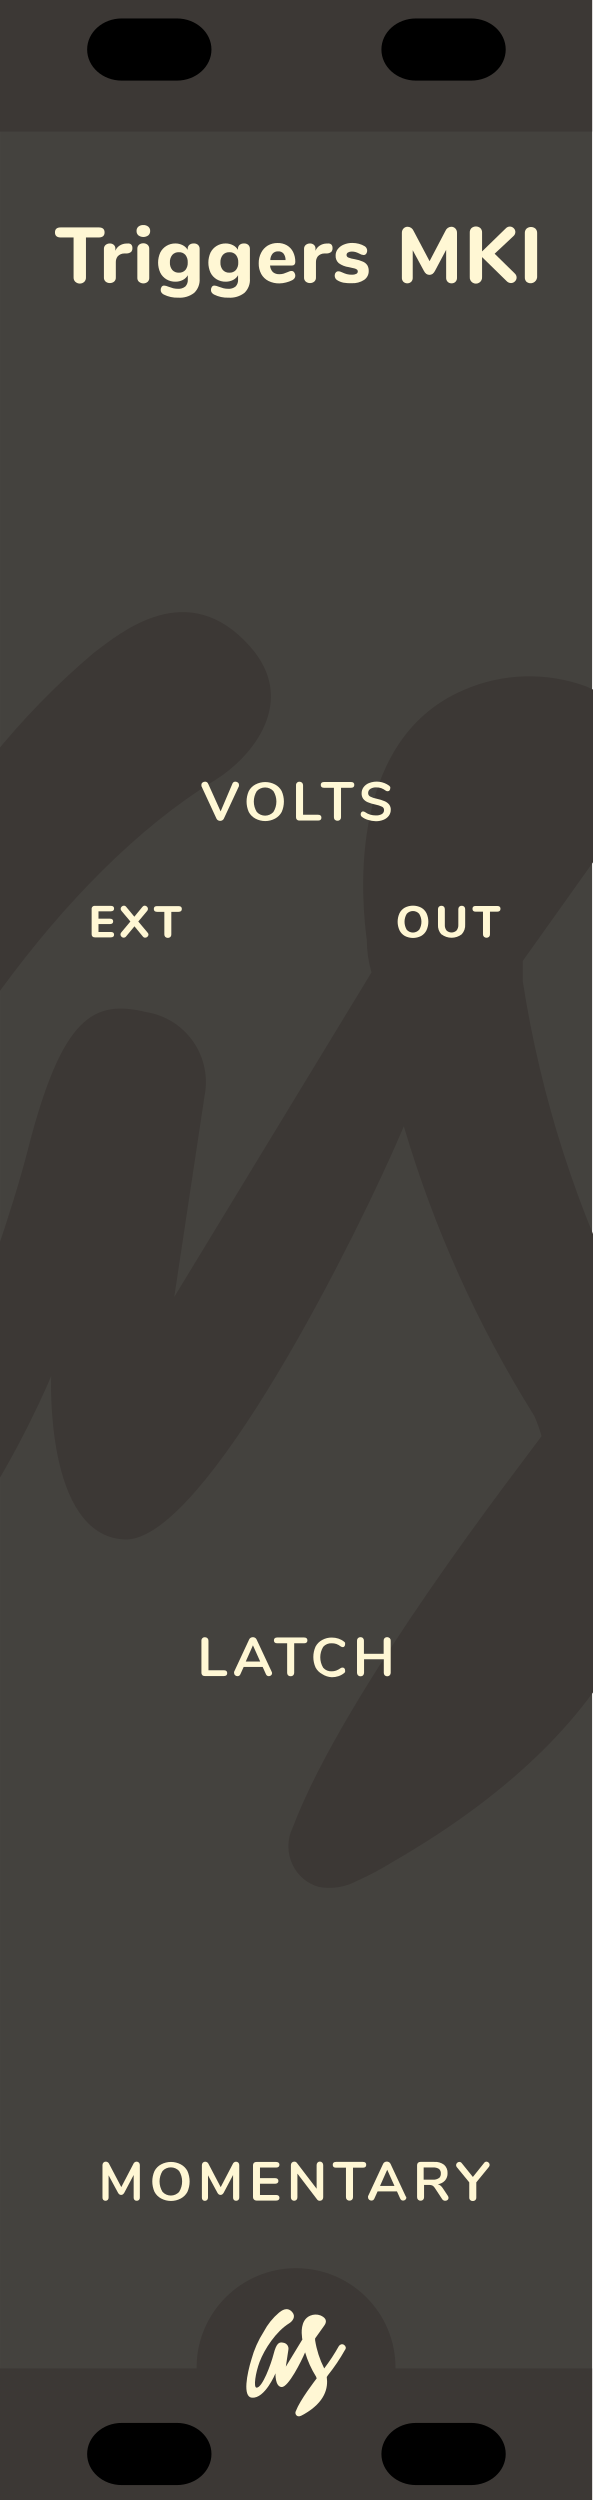
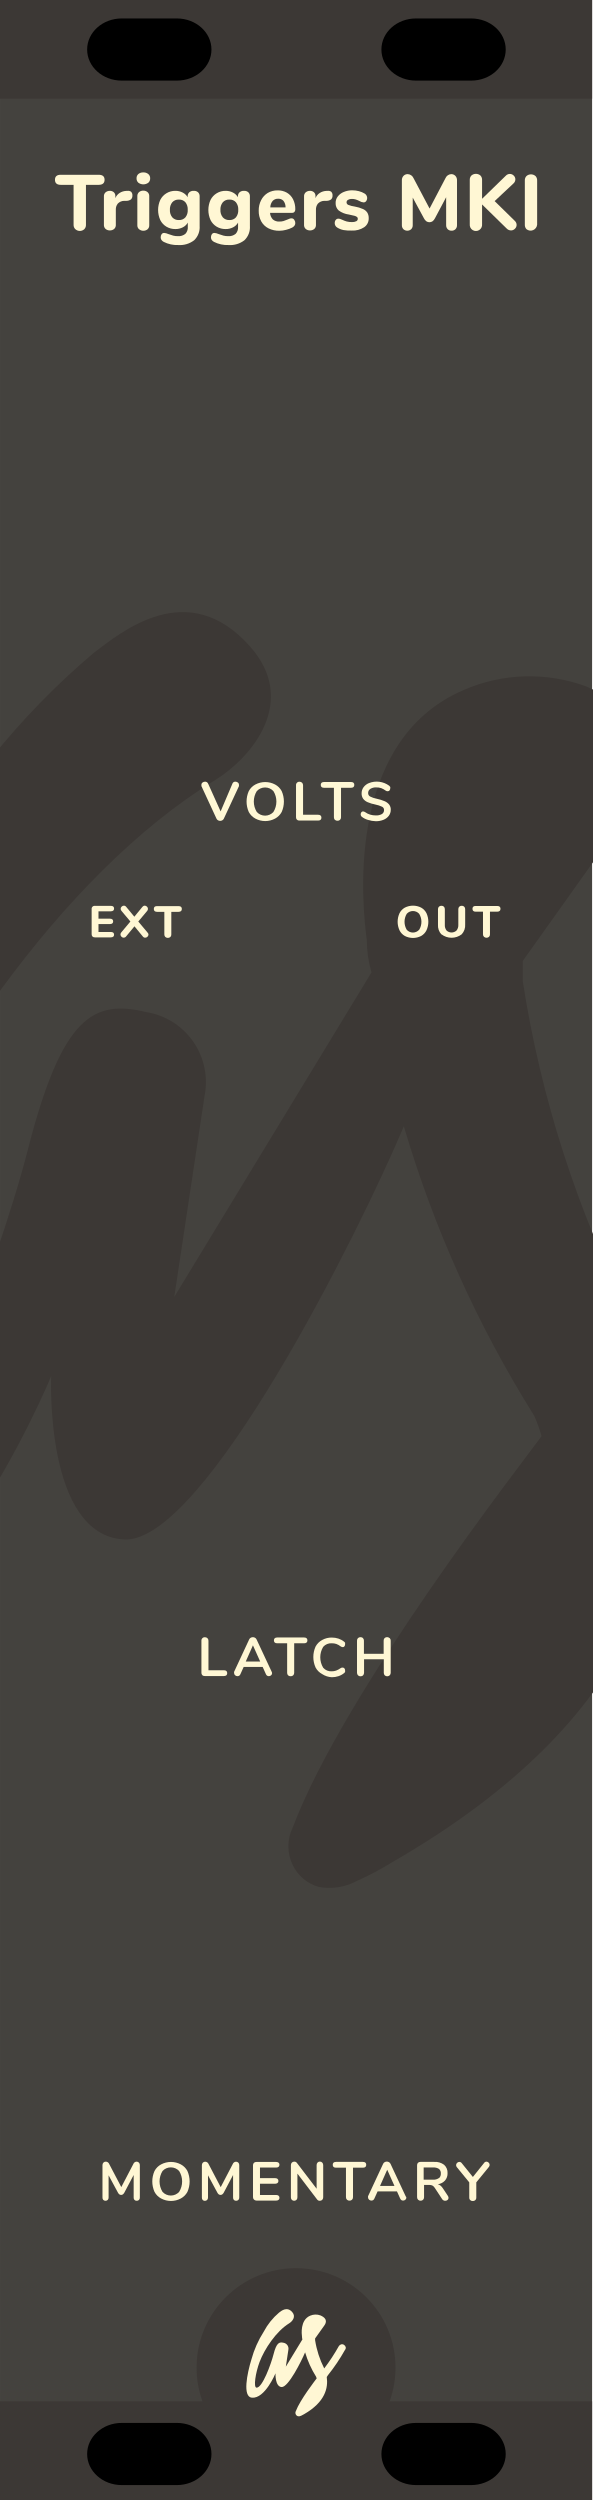
<svg xmlns="http://www.w3.org/2000/svg" width="90" height="380" viewBox="0 0 23.812 100.542" version="1.1" id="svg4541">
  <defs id="defs4535" />
  <g id="layer3" transform="translate(0,8.0744425e-6)">
    <g id="g1199" />
    <rect style="opacity:1;vector-effect:none;fill:#44423e;fill-opacity:1;stroke:none;stroke-width:0.223;stroke-linecap:butt;stroke-linejoin:miter;stroke-miterlimit:4;stroke-dasharray:none;stroke-dashoffset:0;stroke-opacity:1" id="rect1709" width="23.812" height="100.542" x="6.6526909e-06" y="-8.0744421e-06" />
    <g transform="matrix(2.098122,0,0,2.098122,-113.9269,-706.23)" data-name="Layer 2" id="g1661" style="fill:#3c3835;fill-opacity:1">
      <g data-name="Layer 1-2" id="g1659" style="fill:#3c3835;fill-opacity:1">
        <path style="fill:#3c3835;fill-opacity:1" d="m 71.31,357 a 0.91,0.91 0 0 0 -0.41,-0.53 0.77,0.77 0 0 0 -0.64,-0.1 0.91,0.91 0 0 0 -0.53,0.41 43.94,43.94 0 0 1 -3.33,5.08 21.5,21.5 0 0 1 -2.08,-6.45 v -0.39 l 2,-2.81 c 0.24,-0.34 1.26,-1.56 -0.78,-2.45 a 3.15,3.15 0 0 0 -2.36,0.07 c -2.32,1 -1.92,4.26 -1.85,4.79 q 0,0.31 0.09,0.62 l -3.78,6.22 c 0,0 0.49,-3.26 0.58,-3.85 A 1.36,1.36 0 0 0 57.1,356 c -1,-0.24 -1.61,0.06 -2.27,2.65 -0.56,2.19 -2.54,7.64 -3.86,7.6 -0.78,0 -0.24,-3.41 0.68,-5.87 1.12,-2.95 3.78,-7 6.78,-8.83 0.69,-0.43 1.6,-1.5 0.66,-2.56 -1.19,-1.34 -2.46,-0.28 -3,0.13 a 14.68,14.68 0 0 0 -3.49,4.35 22.82,22.82 0 0 0 -2.81,6.33 c -1,3.25 -2.07,8.54 0.1,8.74 3,0.27 5.39,-5.56 5.39,-5.56 0,0 -0.13,3.05 1.4,3.13 1.53,0.08 4.51,-5.9 5.36,-7.92 a 22.36,22.36 0 0 0 2.5,5.55 2.87,2.87 0 0 1 0.14,0.39 c -0.34,0.47 -3.77,4.86 -4.77,7.5 a 0.82,0.82 0 0 0 0,0.72 0.79,0.79 0 0 0 0.5,0.42 1.12,1.12 0 0 0 0.74,-0.12 5.53,5.53 0 0 0 0.66,-0.35 c 4.83,-2.78 5.52,-6 5.17,-8.48 a 2.08,2.08 0 0 1 0.26,-0.4 42.2,42.2 0 0 0 3.89,-5.77 0.76,0.76 0 0 0 0.18,-0.65 z" class="cls-4" id="path1657" />
      </g>
    </g>
-     <rect style="opacity:1;vector-effect:none;fill:#3c3835;fill-opacity:1;stroke:none;stroke-width:0.258;stroke-linecap:butt;stroke-linejoin:miter;stroke-miterlimit:4;stroke-dasharray:none;stroke-dashoffset:0;stroke-opacity:1" id="rect1759" width="23.812" height="5.292" x="6.6526909e-06" y="95.25" />
-     <rect y="-8.0744421e-06" x="6.6526909e-06" height="5.292" width="23.812" id="rect1806" style="opacity:1;vector-effect:none;fill:#3c3835;fill-opacity:1;stroke:none;stroke-width:0.258;stroke-linecap:butt;stroke-linejoin:miter;stroke-miterlimit:4;stroke-dasharray:none;stroke-dashoffset:0;stroke-opacity:1" />
+     <rect style="opacity:1;vector-effect:none;fill:#3c3835;fill-opacity:1;stroke:none;stroke-width:0.223;stroke-linecap:butt;stroke-linejoin:miter;stroke-miterlimit:4;stroke-dasharray:none;stroke-dashoffset:0;stroke-opacity:1" id="rect1759" width="23.812" height="3.969" x="6.6526909e-06" y="96.573" />
+     <rect y="-8.0744421e-06" x="6.6526909e-06" height="3.969" width="23.812" id="rect1806" style="opacity:1;vector-effect:none;fill:#3c3835;fill-opacity:1;stroke:none;stroke-width:0.223;stroke-linecap:butt;stroke-linejoin:miter;stroke-miterlimit:4;stroke-dasharray:none;stroke-dashoffset:0;stroke-opacity:1" />
    <g transform="translate(0,6.702779)" style="display:inline" id="g2195">
      <circle style="opacity:1;vector-effect:none;fill:#3c3835;fill-opacity:1;stroke:none;stroke-width:0.197;stroke-linecap:butt;stroke-linejoin:miter;stroke-miterlimit:4;stroke-dasharray:none;stroke-dashoffset:0;stroke-opacity:1" id="circle1732" cx="11.906" cy="88.516" r="4" />
      <g style="fill:#fff7d4;fill-opacity:1" id="g1738" data-name="Layer 2" transform="matrix(0.1762202,0,0,0.1762202,1.337592,24.78075)">
        <g style="fill:#fff7d4;fill-opacity:1" id="g1736" data-name="Layer 1-2">
          <path id="path1734" class="cls-4" d="m 71.31,357 a 0.91,0.91 0 0 0 -0.41,-0.53 0.77,0.77 0 0 0 -0.64,-0.1 0.91,0.91 0 0 0 -0.53,0.41 43.94,43.94 0 0 1 -3.33,5.08 21.5,21.5 0 0 1 -2.08,-6.45 v -0.39 l 2,-2.81 c 0.24,-0.34 1.26,-1.56 -0.78,-2.45 a 3.15,3.15 0 0 0 -2.36,0.07 c -2.32,1 -1.92,4.26 -1.85,4.79 q 0,0.31 0.09,0.62 l -3.78,6.22 c 0,0 0.49,-3.26 0.58,-3.85 A 1.36,1.36 0 0 0 57.1,356 c -1,-0.24 -1.61,0.06 -2.27,2.65 -0.56,2.19 -2.54,7.64 -3.86,7.6 -0.78,0 -0.24,-3.41 0.68,-5.87 1.12,-2.95 3.78,-7 6.78,-8.83 0.69,-0.43 1.6,-1.5 0.66,-2.56 -1.19,-1.34 -2.46,-0.28 -3,0.13 a 14.68,14.68 0 0 0 -3.49,4.35 22.82,22.82 0 0 0 -2.81,6.33 c -1,3.25 -2.07,8.54 0.1,8.74 3,0.27 5.39,-5.56 5.39,-5.56 0,0 -0.13,3.05 1.4,3.13 1.53,0.08 4.51,-5.9 5.36,-7.92 a 22.36,22.36 0 0 0 2.5,5.55 2.87,2.87 0 0 1 0.14,0.39 c -0.34,0.47 -3.77,4.86 -4.77,7.5 a 0.82,0.82 0 0 0 0,0.72 0.79,0.79 0 0 0 0.5,0.42 1.12,1.12 0 0 0 0.74,-0.12 5.53,5.53 0 0 0 0.66,-0.35 c 4.83,-2.78 5.52,-6 5.17,-8.48 a 2.08,2.08 0 0 1 0.26,-0.4 42.2,42.2 0 0 0 3.89,-5.77 0.76,0.76 0 0 0 0.18,-0.65 z" style="fill:#fff7d4;fill-opacity:1" />
        </g>
      </g>
    </g>
    <rect ry="1.392" y="97.442" x="3.504" height="2.5" width="5" id="rect863" style="display:inline;opacity:1;vector-effect:none;fill:#000000;fill-opacity:1;stroke:none;stroke-width:0.152;stroke-linecap:butt;stroke-linejoin:miter;stroke-miterlimit:4;stroke-dasharray:none;stroke-dashoffset:0;stroke-opacity:1" />
    <path style="display:inline;opacity:1;vector-effect:none;fill:#000000;fill-opacity:1;stroke:none;stroke-width:0.152;stroke-linecap:butt;stroke-linejoin:miter;stroke-miterlimit:4;stroke-dasharray:none;stroke-dashoffset:0;stroke-opacity:1" d="m 16.731,97.442 c -0.771,0 -1.392,0.558 -1.392,1.25 0,0.692 0.621,1.25 1.392,1.25 h 2.215 c 0.771,0 1.392,-0.558 1.392,-1.25 0,-0.692 -0.621,-1.25 -1.392,-1.25 z" id="rect865" />
    <rect style="display:inline;opacity:1;vector-effect:none;fill:#000000;fill-opacity:1;stroke:none;stroke-width:0.152;stroke-linecap:butt;stroke-linejoin:miter;stroke-miterlimit:4;stroke-dasharray:none;stroke-dashoffset:0;stroke-opacity:1" id="rect861" width="5" height="2.5" x="3.504" y="0.742" ry="1.392" />
    <path style="display:inline;opacity:1;vector-effect:none;fill:#000000;fill-opacity:1;stroke:none;stroke-width:0.152;stroke-linecap:butt;stroke-linejoin:miter;stroke-miterlimit:4;stroke-dasharray:none;stroke-dashoffset:0;stroke-opacity:1" d="m 16.731,0.742 c -0.771,0 -1.392,0.558 -1.392,1.25 0,0.693 0.621,1.25 1.392,1.25 h 2.215 c 0.771,0 1.392,-0.558 1.392,-1.25 0,-0.693 -0.621,-1.25 -1.392,-1.25 z" id="path1191" />
    <g transform="matrix(0.2645833,0,0,0.2645833,-83.4617,-70.70592)" id="g366">
      <path d="m 31.43,261.76 a 0.59,0.59 0 0 1 0.37,0.13 0.41,0.41 0 0 1 0.17,0.33 0.54,0.54 0 0 1 0,0.21 l -2.3,4.95 a 0.54,0.54 0 0 1 -0.23,0.25 0.66,0.66 0 0 1 -0.66,0 0.54,0.54 0 0 1 -0.23,-0.25 l -2.29,-4.95 a 0.53,0.53 0 0 1 0,-0.2 0.41,0.41 0 0 1 0.17,-0.34 0.62,0.62 0 0 1 0.39,-0.13 0.5,0.5 0 0 1 0.26,0.07 0.47,0.47 0 0 1 0.19,0.21 l 1.91,4.24 L 31,262 a 0.45,0.45 0 0 1 0.43,-0.24 z" transform="translate(319.8,124.29)" style="fill:#fff8d5" id="path356" />
      <path d="m 34.46,267.37 a 2.44,2.44 0 0 1 -1,-1 3.92,3.92 0 0 1 0,-3.18 2.41,2.41 0 0 1 1,-1 3.2,3.2 0 0 1 3,0 2.42,2.42 0 0 1 1,1 3.91,3.91 0 0 1 0,3.18 2.44,2.44 0 0 1 -1,1 3.17,3.17 0 0 1 -3,0 z m 2.74,-1 a 3,3 0 0 0 0,-3.18 1.72,1.72 0 0 0 -2.52,0 3,3 0 0 0 0,3.18 1.71,1.71 0 0 0 2.52,0 z" transform="translate(319.8,124.29)" style="fill:#fff8d5" id="path358" />
      <path d="m 40.77,267.53 a 0.49,0.49 0 0 1 -0.13,-0.37 v -4.86 a 0.5,0.5 0 0 1 0.53,-0.53 0.53,0.53 0 0 1 0.39,0.15 0.52,0.52 0 0 1 0.15,0.39 v 4.48 H 44 c 0.33,0 0.5,0.15 0.5,0.44 0,0.29 -0.17,0.44 -0.5,0.44 h -2.9 a 0.5,0.5 0 0 1 -0.33,-0.14 z" transform="translate(319.8,124.29)" style="fill:#fff8d5" id="path360" />
      <path d="m 46.55,267.56 a 0.52,0.52 0 0 1 -0.15,-0.39 v -4.48 h -1.5 q -0.5,0 -0.5,-0.44 c 0,-0.29 0.17,-0.44 0.5,-0.44 H 49 c 0.33,0 0.5,0.15 0.5,0.44 0,0.29 -0.17,0.44 -0.5,0.44 h -1.52 v 4.48 a 0.5,0.5 0 0 1 -0.53,0.53 0.53,0.53 0 0 1 -0.4,-0.14 z" transform="translate(319.8,124.29)" style="fill:#fff8d5" id="path362" />
      <path d="m 51.58,267.57 a 2.67,2.67 0 0 1 -0.92,-0.46 0.46,0.46 0 0 1 -0.19,-0.4 0.47,0.47 0 0 1 0.1,-0.3 0.31,0.31 0 0 1 0.25,-0.13 0.68,0.68 0 0 1 0.34,0.12 2.46,2.46 0 0 0 0.75,0.37 3,3 0 0 0 0.86,0.12 1.7,1.7 0 0 0 0.93,-0.21 0.69,0.69 0 0 0 0.32,-0.62 0.53,0.53 0 0 0 -0.3,-0.49 4,4 0 0 0 -1,-0.33 6,6 0 0 1 -1.19,-0.36 1.68,1.68 0 0 1 -0.69,-0.53 1.37,1.37 0 0 1 -0.23,-0.82 1.54,1.54 0 0 1 0.29,-0.92 1.9,1.9 0 0 1 0.81,-0.63 3.21,3.21 0 0 1 3.1,0.4 0.63,0.63 0 0 1 0.15,0.18 0.48,0.48 0 0 1 0,0.22 0.47,0.47 0 0 1 -0.1,0.3 0.31,0.31 0 0 1 -0.25,0.13 h -0.15 l -0.19,-0.09 a 2.83,2.83 0 0 0 -0.66,-0.37 2.25,2.25 0 0 0 -0.79,-0.12 1.54,1.54 0 0 0 -0.89,0.23 0.73,0.73 0 0 0 -0.33,0.63 0.58,0.58 0 0 0 0.29,0.52 3.4,3.4 0 0 0 1,0.34 6.68,6.68 0 0 1 1.2,0.37 1.79,1.79 0 0 1 0.71,0.52 1.25,1.25 0 0 1 0.24,0.79 1.5,1.5 0 0 1 -0.29,0.91 1.87,1.87 0 0 1 -0.8,0.61 3,3 0 0 1 -1.19,0.22 4.2,4.2 0 0 1 -1.18,-0.2 z" transform="translate(319.8,124.29)" style="fill:#fff8d5" id="path364" />
    </g>
    <g id="g4012" transform="matrix(0.2645833,0,0,0.2645833,-515.2881,-326.2026)">
      <path d="m 1689.28,677.77 a 2,2 0 0 1 -0.81,-0.86 3.11,3.11 0 0 1 0,-2.6 2,2 0 0 1 0.81,-0.85 2.73,2.73 0 0 1 2.48,0 2,2 0 0 1 0.81,0.85 3.12,3.12 0 0 1 0,2.6 2,2 0 0 1 -0.81,0.86 2.7,2.7 0 0 1 -2.48,0 z m 2.18,-0.94 a 2.33,2.33 0 0 0 0,-2.43 1.27,1.27 0 0 0 -1.89,0 2.36,2.36 0 0 0 0,2.43 1.26,1.26 0 0 0 1.88,0 z" transform="translate(319.8,697.39)" style="fill:#fff7d4" id="path4006" />
      <path d="m 1694.85,677.55 a 2,2 0 0 1 -0.53,-1.52 v -2.33 a 0.49,0.49 0 0 1 0.52,-0.52 0.5,0.5 0 0 1 0.38,0.14 0.52,0.52 0 0 1 0.14,0.38 v 2.37 a 1.28,1.28 0 0 0 0.26,0.87 1.11,1.11 0 0 0 1.52,0 1.28,1.28 0 0 0 0.27,-0.87 v -2.37 a 0.52,0.52 0 0 1 0.14,-0.38 0.5,0.5 0 0 1 0.38,-0.14 0.49,0.49 0 0 1 0.52,0.52 v 2.3 a 2,2 0 0 1 -0.53,1.52 2.52,2.52 0 0 1 -3.07,0 z" transform="translate(319.8,697.39)" style="fill:#fff7d4" id="path4008" />
      <path d="m 1701.31,677.9 a 0.51,0.51 0 0 1 -0.15,-0.38 v -3.44 h -1.1 q -0.5,0 -0.5,-0.44 0,-0.44 0.5,-0.43 h 3.26 q 0.5,0 0.5,0.43 0,0.43 -0.5,0.44 h -1.1 v 3.44 a 0.51,0.51 0 0 1 -0.14,0.38 0.59,0.59 0 0 1 -0.77,0 z" transform="translate(319.8,697.39)" style="fill:#fff7d4" id="path4010" />
    </g>
    <g id="g4047" transform="matrix(0.2645833,0,0,0.2645833,-528.4341,-329.3982)">
      <path d="m 1691.49,689.94 a 0.5,0.5 0 0 1 -0.13,-0.37 v -3.8 a 0.45,0.45 0 0 1 0.5,-0.5 h 2.41 q 0.5,0 0.5,0.41 0,0.41 -0.5,0.42 h -1.87 v 1.12 h 1.73 c 0.34,0 0.5,0.14 0.5,0.41 0,0.27 -0.17,0.41 -0.5,0.41 h -1.73 v 1.2 h 1.87 q 0.5,0 0.5,0.41 0,0.41 -0.5,0.41 h -2.41 a 0.5,0.5 0 0 1 -0.37,-0.12 z" transform="translate(319.8,697.39)" style="fill:#fff7d4" id="path4041" />
      <path d="m 1700,689.62 a 0.46,0.46 0 0 1 -0.15,0.34 0.49,0.49 0 0 1 -0.35,0.15 0.44,0.44 0 0 1 -0.35,-0.17 l -1.28,-1.56 -1.29,1.56 a 0.45,0.45 0 0 1 -0.35,0.17 0.48,0.48 0 0 1 -0.34,-0.15 0.46,0.46 0 0 1 -0.15,-0.34 0.48,0.48 0 0 1 0.12,-0.31 l 1.39,-1.66 -1.35,-1.61 a 0.47,0.47 0 0 1 -0.13,-0.31 0.46,0.46 0 0 1 0.15,-0.34 0.49,0.49 0 0 1 0.34,-0.15 0.45,0.45 0 0 1 0.35,0.18 l 1.24,1.5 1.23,-1.5 a 0.45,0.45 0 0 1 0.35,-0.18 0.48,0.48 0 0 1 0.34,0.15 0.46,0.46 0 0 1 0.15,0.34 0.47,0.47 0 0 1 -0.12,0.31 l -1.35,1.61 1.39,1.66 a 0.47,0.47 0 0 1 0.16,0.31 z" transform="translate(319.8,697.39)" style="fill:#fff7d4" id="path4043" />
      <path d="m 1702.56,690 a 0.51,0.51 0 0 1 -0.15,-0.38 v -3.44 h -1.1 q -0.5,0 -0.5,-0.44 0,-0.44 0.5,-0.43 h 3.26 q 0.5,0 0.5,0.43 0,0.43 -0.5,0.44 h -1.1 v 3.44 a 0.51,0.51 0 0 1 -0.14,0.38 0.59,0.59 0 0 1 -0.77,0 z" transform="translate(319.8,697.39)" style="fill:#fff7d4" id="path4045" />
    </g>
-     <g transform="matrix(0.2645833,0,0,0.2645833,-524.9163,-391.2004)" id="g4130">
+     <g transform="matrix(0.2645833,0,0,0.2645833,-524.9163,-393.3171)" id="g4130">
      <path id="path4108" style="fill:#fff7d4" transform="translate(319.8,697.39)" d="m 1675.58,824 a 0.9,0.9 0 0 1 -0.26,-0.67 v -6.07 h -1.94 q -0.89,0 -0.89,-0.77 0,-0.77 0.89,-0.76 h 5.76 q 0.89,0 0.89,0.76 0,0.76 -0.89,0.77 h -1.94 v 6.07 a 0.91,0.91 0 0 1 -0.25,0.67 1,1 0 0 1 -1.36,0 z" />
      <path id="path4110" style="fill:#fff7d4" transform="translate(319.8,697.39)" d="m 1684.05,818.3 a 0.71,0.71 0 0 1 0.21,0.56 0.8,0.8 0 0 1 -0.19,0.59 1.12,1.12 0 0 1 -0.68,0.24 h -0.36 a 1.37,1.37 0 0 0 -1,0.43 1.41,1.41 0 0 0 -0.29,0.92 v 2.29 a 0.78,0.78 0 0 1 -0.26,0.64 1,1 0 0 1 -0.64,0.22 1,1 0 0 1 -0.65,-0.22 0.78,0.78 0 0 1 -0.26,-0.64 V 819 a 0.75,0.75 0 0 1 0.26,-0.61 1,1 0 0 1 0.64,-0.22 0.88,0.88 0 0 1 0.6,0.21 0.73,0.73 0 0 1 0.24,0.58 v 0.32 a 1.67,1.67 0 0 1 0.65,-0.79 2,2 0 0 1 1,-0.31 h 0.17 a 0.75,0.75 0 0 1 0.56,0.12 z" />
      <path id="path4112" style="fill:#fff7d4" transform="translate(319.8,697.39)" d="m 1685.17,816.94 a 0.85,0.85 0 0 1 -0.28,-0.67 0.83,0.83 0 0 1 0.28,-0.66 1.11,1.11 0 0 1 0.76,-0.24 1.1,1.1 0 0 1 0.75,0.25 0.82,0.82 0 0 1 0.28,0.65 0.85,0.85 0 0 1 -0.28,0.67 1.28,1.28 0 0 1 -1.51,0 z m 0.1,7.07 a 0.78,0.78 0 0 1 -0.26,-0.64 V 819 a 0.78,0.78 0 0 1 0.26,-0.64 1,1 0 0 1 0.65,-0.22 1,1 0 0 1 0.64,0.22 0.78,0.78 0 0 1 0.26,0.64 v 4.38 a 0.78,0.78 0 0 1 -0.26,0.64 1,1 0 0 1 -0.64,0.22 1,1 0 0 1 -0.65,-0.24 z" />
      <path id="path4114" style="fill:#fff7d4" transform="translate(319.8,697.39)" d="m 1694.23,818.38 a 0.81,0.81 0 0 1 0.25,0.62 v 4.52 a 2.73,2.73 0 0 1 -0.83,2.16 3.56,3.56 0 0 1 -2.42,0.73 4.52,4.52 0 0 1 -2.21,-0.48 1,1 0 0 1 -0.34,-0.29 0.67,0.67 0 0 1 -0.12,-0.39 0.8,0.8 0 0 1 0.14,-0.49 0.46,0.46 0 0 1 0.38,-0.19 1.11,1.11 0 0 1 0.31,0.05 l 0.37,0.13 a 7.14,7.14 0 0 0 0.71,0.23 2.78,2.78 0 0 0 0.7,0.08 1.62,1.62 0 0 0 1.14,-0.35 1.38,1.38 0 0 0 0.37,-1.06 V 823 a 1.78,1.78 0 0 1 -0.76,0.72 2.4,2.4 0 0 1 -1.13,0.26 2.58,2.58 0 0 1 -1.36,-0.36 2.46,2.46 0 0 1 -0.93,-1 3.71,3.71 0 0 1 0,-3.08 2.5,2.5 0 0 1 0.93,-1 2.54,2.54 0 0 1 1.36,-0.37 2.38,2.38 0 0 1 1.11,0.26 1.83,1.83 0 0 1 0.76,0.71 V 819 a 0.78,0.78 0 0 1 0.25,-0.61 0.94,0.94 0 0 1 0.65,-0.22 0.91,0.91 0 0 1 0.67,0.21 z m -1.91,3.82 a 1.68,1.68 0 0 0 0.35,-1.14 1.71,1.71 0 0 0 -0.35,-1.15 1.23,1.23 0 0 0 -1,-0.41 1.25,1.25 0 0 0 -1,0.41 1.69,1.69 0 0 0 -0.36,1.15 1.67,1.67 0 0 0 0.36,1.14 1.26,1.26 0 0 0 1,0.41 1.24,1.24 0 0 0 1,-0.41 z" />
      <path id="path4116" style="fill:#fff7d4" transform="translate(319.8,697.39)" d="m 1701.87,818.38 a 0.81,0.81 0 0 1 0.25,0.62 v 4.52 a 2.73,2.73 0 0 1 -0.83,2.16 3.56,3.56 0 0 1 -2.42,0.73 4.52,4.52 0 0 1 -2.21,-0.48 1,1 0 0 1 -0.34,-0.29 0.67,0.67 0 0 1 -0.12,-0.39 0.8,0.8 0 0 1 0.14,-0.49 0.46,0.46 0 0 1 0.38,-0.19 1.11,1.11 0 0 1 0.31,0.05 l 0.37,0.13 a 7.14,7.14 0 0 0 0.71,0.23 2.78,2.78 0 0 0 0.7,0.08 1.62,1.62 0 0 0 1.14,-0.35 1.38,1.38 0 0 0 0.37,-1.06 V 823 a 1.78,1.78 0 0 1 -0.76,0.72 2.4,2.4 0 0 1 -1.13,0.26 2.58,2.58 0 0 1 -1.36,-0.36 2.46,2.46 0 0 1 -0.93,-1 3.71,3.71 0 0 1 0,-3.08 2.5,2.5 0 0 1 0.93,-1 2.54,2.54 0 0 1 1.36,-0.37 2.38,2.38 0 0 1 1.11,0.26 1.83,1.83 0 0 1 0.76,0.71 V 819 a 0.78,0.78 0 0 1 0.25,-0.61 0.94,0.94 0 0 1 0.65,-0.22 0.91,0.91 0 0 1 0.67,0.21 z m -1.87,3.82 a 1.68,1.68 0 0 0 0.35,-1.14 1.71,1.71 0 0 0 -0.35,-1.15 1.23,1.23 0 0 0 -1,-0.41 1.25,1.25 0 0 0 -1,0.41 1.69,1.69 0 0 0 -0.36,1.15 1.67,1.67 0 0 0 0.36,1.14 1.26,1.26 0 0 0 1,0.41 1.24,1.24 0 0 0 1,-0.41 z" />
      <path id="path4118" style="fill:#fff7d4" transform="translate(319.8,697.39)" d="m 1708.87,822.59 a 0.78,0.78 0 0 1 0.15,0.49 0.66,0.66 0 0 1 -0.12,0.38 1,1 0 0 1 -0.34,0.29 4.31,4.31 0 0 1 -0.95,0.35 4.06,4.06 0 0 1 -1,0.14 3.57,3.57 0 0 1 -1.67,-0.37 2.6,2.6 0 0 1 -1.1,-1.06 3.29,3.29 0 0 1 -0.38,-1.63 3.33,3.33 0 0 1 0.37,-1.6 2.72,2.72 0 0 1 1,-1.09 2.89,2.89 0 0 1 1.5,-0.39 2.74,2.74 0 0 1 1.41,0.35 2.42,2.42 0 0 1 0.94,1 3.31,3.31 0 0 1 0.34,1.53 0.58,0.58 0 0 1 -0.13,0.4 0.45,0.45 0 0 1 -0.35,0.14 h -3.36 a 1.6,1.6 0 0 0 0.43,1 1.42,1.42 0 0 0 1,0.32 2.15,2.15 0 0 0 0.62,-0.08 5.93,5.93 0 0 0 0.61,-0.23 l 0.32,-0.13 a 0.87,0.87 0 0 1 0.28,-0.05 0.47,0.47 0 0 1 0.43,0.24 z m -3.28,-2.9 a 1.57,1.57 0 0 0 -0.37,1 h 2.32 a 1.57,1.57 0 0 0 -0.32,-1 1,1 0 0 0 -0.8,-0.32 1.09,1.09 0 0 0 -0.84,0.33 z" />
      <path id="path4120" style="fill:#fff7d4" transform="translate(319.8,697.39)" d="m 1714.47,818.3 a 0.71,0.71 0 0 1 0.21,0.56 0.8,0.8 0 0 1 -0.19,0.59 1.12,1.12 0 0 1 -0.68,0.24 h -0.36 a 1.37,1.37 0 0 0 -1,0.43 1.42,1.42 0 0 0 -0.29,0.92 v 2.29 a 0.78,0.78 0 0 1 -0.26,0.64 1,1 0 0 1 -0.64,0.22 1,1 0 0 1 -0.65,-0.22 0.78,0.78 0 0 1 -0.26,-0.64 V 819 a 0.75,0.75 0 0 1 0.26,-0.61 1,1 0 0 1 0.64,-0.22 0.88,0.88 0 0 1 0.6,0.21 0.73,0.73 0 0 1 0.24,0.58 v 0.32 a 1.66,1.66 0 0 1 0.65,-0.79 2,2 0 0 1 1,-0.31 h 0.17 a 0.75,0.75 0 0 1 0.56,0.12 z" />
      <path id="path4122" style="fill:#fff7d4" transform="translate(319.8,697.39)" d="m 1716.34,824.13 a 2.86,2.86 0 0 1 -0.95,-0.38 0.74,0.74 0 0 1 -0.28,-0.29 0.85,0.85 0 0 1 -0.1,-0.41 0.69,0.69 0 0 1 0.16,-0.46 0.48,0.48 0 0 1 0.38,-0.19 1,1 0 0 1 0.31,0.05 l 0.32,0.13 a 4.3,4.3 0 0 0 0.66,0.25 3,3 0 0 0 0.8,0.09 1.33,1.33 0 0 0 0.65,-0.13 0.4,0.4 0 0 0 0.23,-0.36 0.36,0.36 0 0 0 -0.1,-0.27 1,1 0 0 0 -0.38,-0.19 q -0.28,-0.08 -0.88,-0.2 a 3.3,3.3 0 0 1 -1.54,-0.61 1.43,1.43 0 0 1 -0.47,-1.14 1.55,1.55 0 0 1 0.33,-1 2.19,2.19 0 0 1 0.91,-0.68 3.27,3.27 0 0 1 1.3,-0.25 3.88,3.88 0 0 1 1,0.13 3.23,3.23 0 0 1 0.88,0.37 0.8,0.8 0 0 1 0.22,1.15 0.48,0.48 0 0 1 -0.38,0.19 1.41,1.41 0 0 1 -0.66,-0.22 3.43,3.43 0 0 0 -0.55,-0.23 1.94,1.94 0 0 0 -0.58,-0.08 1.08,1.08 0 0 0 -0.59,0.14 0.43,0.43 0 0 0 -0.22,0.38 0.42,0.42 0 0 0 0.25,0.38 3.94,3.94 0 0 0 1,0.26 5.29,5.29 0 0 1 1.26,0.38 1.53,1.53 0 0 1 0.66,0.56 1.63,1.63 0 0 1 0.2,0.85 1.59,1.59 0 0 1 -0.7,1.36 3.15,3.15 0 0 1 -1.88,0.5 6,6 0 0 1 -1.26,-0.08 z" />
      <path id="path4124" style="fill:#fff7d4" transform="translate(319.8,697.39)" d="m 1733.35,815.89 a 0.93,0.93 0 0 1 0.25,0.67 v 6.82 a 0.84,0.84 0 0 1 -0.23,0.62 0.81,0.81 0 0 1 -0.6,0.23 0.8,0.8 0 0 1 -0.59,-0.23 0.84,0.84 0 0 1 -0.23,-0.62 v -4.24 l -1.7,3.2 a 1.34,1.34 0 0 1 -0.37,0.46 0.84,0.84 0 0 1 -0.94,0 1.29,1.29 0 0 1 -0.37,-0.46 l -1.7,-3.14 v 4.18 a 0.84,0.84 0 0 1 -0.23,0.62 0.88,0.88 0 0 1 -1.19,0 0.84,0.84 0 0 1 -0.23,-0.62 v -6.82 a 0.93,0.93 0 0 1 0.25,-0.67 0.85,0.85 0 0 1 0.64,-0.26 1,1 0 0 1 0.88,0.61 l 2.44,4.62 2.42,-4.62 a 1,1 0 0 1 0.86,-0.61 0.85,0.85 0 0 1 0.64,0.26 z" />
      <path id="path4126" style="fill:#fff7d4" transform="translate(319.8,697.39)" d="m 1742.66,823.35 a 0.8,0.8 0 0 1 -0.26,0.59 0.83,0.83 0 0 1 -0.59,0.25 0.93,0.93 0 0 1 -0.68,-0.31 l -3.72,-3.64 v 3 a 0.94,0.94 0 1 1 -1.87,0 v -6.73 a 0.91,0.91 0 0 1 0.25,-0.67 1.05,1.05 0 0 1 1.37,0 0.91,0.91 0 0 1 0.25,0.67 v 2.87 l 3.62,-3.52 a 0.83,0.83 0 0 1 0.6,-0.26 0.82,0.82 0 0 1 0.59,0.25 0.79,0.79 0 0 1 0.25,0.58 0.84,0.84 0 0 1 -0.29,0.62 l -2.86,2.68 3.06,3 a 0.83,0.83 0 0 1 0.28,0.62 z" />
      <path id="path4128" style="fill:#fff7d4" transform="translate(319.8,697.39)" d="m 1744.16,824 a 0.92,0.92 0 0 1 -0.25,-0.68 v -6.73 a 0.91,0.91 0 0 1 0.25,-0.67 1.05,1.05 0 0 1 1.37,0 0.91,0.91 0 0 1 0.25,0.67 v 6.73 a 1,1 0 0 1 -1.62,0.68 z" />
    </g>
    <g transform="matrix(0.2645833,0,0,0.2645833,-543.3919,-341.4898)" id="g4160">
      <path id="path4150" style="fill:#fff7d4" transform="translate(319.8,697.39)" d="m 1764.71,847.9 a 0.49,0.49 0 0 1 -0.13,-0.37 v -4.86 a 0.5,0.5 0 0 1 0.53,-0.53 0.53,0.53 0 0 1 0.39,0.15 0.52,0.52 0 0 1 0.15,0.39 v 4.48 h 2.35 c 0.33,0 0.5,0.15 0.5,0.44 0,0.29 -0.17,0.44 -0.5,0.44 h -2.9 a 0.5,0.5 0 0 1 -0.39,-0.14 z" />
      <path id="path4152" style="fill:#fff7d4" transform="translate(319.8,697.39)" d="m 1775.32,847.61 a 0.41,0.41 0 0 1 -0.15,0.32 0.52,0.52 0 0 1 -0.35,0.13 0.46,0.46 0 0 1 -0.43,-0.29 l -0.5,-1.11 H 1771 l -0.5,1.11 a 0.47,0.47 0 0 1 -0.18,0.22 0.49,0.49 0 0 1 -0.26,0.07 0.53,0.53 0 0 1 -0.35,-0.13 0.41,0.41 0 0 1 -0.16,-0.32 0.51,0.51 0 0 1 0,-0.22 l 2.29,-4.92 a 0.53,0.53 0 0 1 0.23,-0.25 0.66,0.66 0 0 1 0.66,0 0.54,0.54 0 0 1 0.23,0.25 l 2.3,4.92 a 0.51,0.51 0 0 1 0.06,0.22 z m -4,-1.78 h 2.19 l -1.1,-2.46 z" />
      <path id="path4154" style="fill:#fff7d4" transform="translate(319.8,697.39)" d="m 1777.75,847.93 a 0.52,0.52 0 0 1 -0.14,-0.39 v -4.48 h -1.51 q -0.5,0 -0.5,-0.44 c 0,-0.29 0.17,-0.44 0.5,-0.44 h 4.09 c 0.33,0 0.5,0.15 0.5,0.44 0,0.29 -0.17,0.44 -0.5,0.44 h -1.51 v 4.48 a 0.5,0.5 0 0 1 -0.53,0.53 0.53,0.53 0 0 1 -0.4,-0.14 z" />
      <path id="path4156" style="fill:#fff7d4" transform="translate(319.8,697.39)" d="m 1782.93,847.74 a 2.42,2.42 0 0 1 -1,-1 3.89,3.89 0 0 1 0,-3.18 2.43,2.43 0 0 1 1,-1 2.92,2.92 0 0 1 1.48,-0.37 3.19,3.19 0 0 1 1,0.16 2.66,2.66 0 0 1 0.86,0.47 0.49,0.49 0 0 1 0.15,0.17 0.55,0.55 0 0 1 0,0.22 0.48,0.48 0 0 1 -0.1,0.31 0.3,0.3 0 0 1 -0.24,0.13 0.62,0.62 0 0 1 -0.34,-0.12 2.44,2.44 0 0 0 -0.66,-0.37 2.14,2.14 0 0 0 -0.68,-0.1 1.59,1.59 0 0 0 -1.31,0.54 3.06,3.06 0 0 0 0,3.18 1.59,1.59 0 0 0 1.31,0.54 2,2 0 0 0 0.66,-0.11 3.15,3.15 0 0 0 0.68,-0.37 l 0.17,-0.08 a 0.46,0.46 0 0 1 0.17,0 0.3,0.3 0 0 1 0.24,0.12 0.48,0.48 0 0 1 0.1,0.31 0.55,0.55 0 0 1 0,0.22 0.48,0.48 0 0 1 -0.15,0.18 2.68,2.68 0 0 1 -0.86,0.47 3.22,3.22 0 0 1 -1,0.16 2.92,2.92 0 0 1 -1.48,-0.48 z" />
      <path id="path4158" style="fill:#fff7d4" transform="translate(319.8,697.39)" d="m 1793.21,842.28 a 0.53,0.53 0 0 1 0.14,0.39 v 4.87 a 0.54,0.54 0 0 1 -0.15,0.39 0.56,0.56 0 0 1 -0.76,0 0.55,0.55 0 0 1 -0.14,-0.39 v -2.05 h -3 v 2.05 a 0.54,0.54 0 0 1 -0.15,0.39 0.51,0.51 0 0 1 -0.39,0.15 0.5,0.5 0 0 1 -0.38,-0.15 0.54,0.54 0 0 1 -0.15,-0.39 v -4.87 a 0.53,0.53 0 0 1 0.14,-0.39 0.5,0.5 0 0 1 0.38,-0.15 0.5,0.5 0 0 1 0.53,0.53 v 2 h 3 v -2 a 0.53,0.53 0 0 1 0.14,-0.39 0.57,0.57 0 0 1 0.76,0 z" />
    </g>
    <g transform="matrix(0.2645833,0,0,0.2645833,-543.2965,-327.2023)" id="g4180">
      <path id="path4162" style="fill:#fff7d4" transform="translate(319.8,697.39)" d="m 1754.72,868 a 0.53,0.53 0 0 1 0.14,0.39 v 4.91 a 0.49,0.49 0 0 1 -0.13,0.37 0.48,0.48 0 0 1 -0.35,0.13 0.45,0.45 0 0 1 -0.34,-0.13 0.51,0.51 0 0 1 -0.12,-0.37 v -3.42 l -1.41,2.67 a 0.81,0.81 0 0 1 -0.22,0.27 0.44,0.44 0 0 1 -0.27,0.09 0.46,0.46 0 0 1 -0.27,-0.08 0.76,0.76 0 0 1 -0.22,-0.27 l -1.42,-2.63 v 3.38 a 0.51,0.51 0 0 1 -0.13,0.36 0.5,0.5 0 0 1 -0.68,0 0.51,0.51 0 0 1 -0.12,-0.37 v -4.91 a 0.54,0.54 0 0 1 0.14,-0.39 0.48,0.48 0 0 1 0.37,-0.15 0.56,0.56 0 0 1 0.51,0.36 l 1.84,3.51 1.83,-3.51 a 0.55,0.55 0 0 1 0.49,-0.36 0.5,0.5 0 0 1 0.36,0.15 z" />
      <path id="path4164" style="fill:#fff7d4" transform="translate(319.8,697.39)" d="m 1758.09,873.45 a 2.44,2.44 0 0 1 -1,-1 3.91,3.91 0 0 1 0,-3.18 2.42,2.42 0 0 1 1,-1 3.2,3.2 0 0 1 3,0 2.43,2.43 0 0 1 1,1 3.92,3.92 0 0 1 0,3.18 2.45,2.45 0 0 1 -1,1 3.17,3.17 0 0 1 -3,0 z m 2.74,-1 a 3,3 0 0 0 0,-3.18 1.72,1.72 0 0 0 -2.52,0 3,3 0 0 0 0,3.18 1.71,1.71 0 0 0 2.52,0 z" />
      <path id="path4166" style="fill:#fff7d4" transform="translate(319.8,697.39)" d="m 1769.83,868 a 0.53,0.53 0 0 1 0.14,0.39 v 4.91 a 0.5,0.5 0 0 1 -0.13,0.37 0.48,0.48 0 0 1 -0.35,0.13 0.45,0.45 0 0 1 -0.34,-0.13 0.51,0.51 0 0 1 -0.12,-0.37 v -3.42 l -1.41,2.67 a 0.82,0.82 0 0 1 -0.22,0.27 0.44,0.44 0 0 1 -0.27,0.09 0.46,0.46 0 0 1 -0.27,-0.08 0.76,0.76 0 0 1 -0.22,-0.27 l -1.42,-2.63 v 3.38 a 0.51,0.51 0 0 1 -0.13,0.36 0.45,0.45 0 0 1 -0.34,0.14 0.45,0.45 0 0 1 -0.34,-0.13 0.51,0.51 0 0 1 -0.12,-0.37 v -4.91 a 0.54,0.54 0 0 1 0.14,-0.39 0.49,0.49 0 0 1 0.37,-0.15 0.56,0.56 0 0 1 0.51,0.36 l 1.84,3.51 1.83,-3.51 a 0.55,0.55 0 0 1 0.49,-0.36 0.5,0.5 0 0 1 0.36,0.14 z" />
      <path id="path4168" style="fill:#fff7d4" transform="translate(319.8,697.39)" d="m 1772.2,873.61 a 0.49,0.49 0 0 1 -0.14,-0.37 v -4.84 a 0.49,0.49 0 0 1 0.14,-0.37 0.52,0.52 0 0 1 0.38,-0.13 h 3 a 0.58,0.58 0 0 1 0.37,0.11 0.37,0.37 0 0 1 0.13,0.31 0.39,0.39 0 0 1 -0.13,0.32 0.56,0.56 0 0 1 -0.37,0.11 h -2.46 v 1.61 h 2.3 a 0.57,0.57 0 0 1 0.37,0.11 0.38,0.38 0 0 1 0.13,0.32 0.37,0.37 0 0 1 -0.13,0.31 0.58,0.58 0 0 1 -0.37,0.11 h -2.3 v 1.71 h 2.46 a 0.56,0.56 0 0 1 0.37,0.11 0.39,0.39 0 0 1 0.13,0.32 0.37,0.37 0 0 1 -0.13,0.31 0.57,0.57 0 0 1 -0.37,0.11 h -3 a 0.52,0.52 0 0 1 -0.38,-0.16 z" />
      <path id="path4170" style="fill:#fff7d4" transform="translate(319.8,697.39)" d="m 1782.59,868 a 0.54,0.54 0 0 1 0.14,0.39 v 4.87 a 0.55,0.55 0 0 1 -0.14,0.39 0.48,0.48 0 0 1 -0.37,0.15 0.47,0.47 0 0 1 -0.41,-0.19 l -3,-3.94 v 3.59 a 0.56,0.56 0 0 1 -0.13,0.39 0.52,0.52 0 0 1 -0.73,0 0.56,0.56 0 0 1 -0.13,-0.39 v -4.87 a 0.53,0.53 0 0 1 0.14,-0.39 0.5,0.5 0 0 1 0.37,-0.15 0.47,0.47 0 0 1 0.4,0.19 l 3,3.93 v -3.59 a 0.54,0.54 0 0 1 0.14,-0.39 0.48,0.48 0 0 1 0.36,-0.15 0.49,0.49 0 0 1 0.36,0.16 z" />
      <path id="path4172" style="fill:#fff7d4" transform="translate(319.8,697.39)" d="m 1786.34,873.64 a 0.52,0.52 0 0 1 -0.15,-0.39 v -4.48 h -1.51 q -0.5,0 -0.5,-0.44 0,-0.44 0.5,-0.44 h 4.09 q 0.5,0 0.5,0.44 0,0.44 -0.5,0.44 h -1.51 v 4.48 a 0.5,0.5 0 0 1 -0.53,0.53 0.53,0.53 0 0 1 -0.39,-0.14 z" />
      <path id="path4174" style="fill:#fff7d4" transform="translate(319.8,697.39)" d="m 1795.37,873.32 a 0.41,0.41 0 0 1 -0.15,0.32 0.52,0.52 0 0 1 -0.35,0.13 0.48,0.48 0 0 1 -0.25,-0.07 0.48,0.48 0 0 1 -0.18,-0.22 l -0.5,-1.11 H 1791 l -0.5,1.11 a 0.48,0.48 0 0 1 -0.18,0.22 0.49,0.49 0 0 1 -0.26,0.07 0.53,0.53 0 0 1 -0.35,-0.13 0.41,0.41 0 0 1 -0.16,-0.32 0.51,0.51 0 0 1 0,-0.22 l 2.29,-4.92 a 0.54,0.54 0 0 1 0.23,-0.25 0.66,0.66 0 0 1 0.66,0 0.54,0.54 0 0 1 0.23,0.25 l 2.3,4.92 a 0.51,0.51 0 0 1 0.11,0.22 z m -4,-1.78 h 2.19 l -1.1,-2.46 z" />
      <path id="path4176" style="fill:#fff7d4" transform="translate(319.8,697.39)" d="m 1801.78,873.36 a 0.39,0.39 0 0 1 -0.15,0.32 0.55,0.55 0 0 1 -0.36,0.12 0.54,0.54 0 0 1 -0.46,-0.25 l -1.1,-1.68 a 1.08,1.08 0 0 0 -0.35,-0.37 1,1 0 0 0 -0.49,-0.11 h -0.81 v 1.86 a 0.54,0.54 0 0 1 -0.14,0.39 0.51,0.51 0 0 1 -0.38,0.15 0.52,0.52 0 0 1 -0.39,-0.15 0.53,0.53 0 0 1 -0.15,-0.39 v -4.86 a 0.5,0.5 0 0 1 0.14,-0.37 0.52,0.52 0 0 1 0.38,-0.13 h 2.08 a 2.26,2.26 0 0 1 1.51,0.44 1.59,1.59 0 0 1 0.52,1.28 1.62,1.62 0 0 1 -0.39,1.12 1.83,1.83 0 0 1 -1.09,0.56 1.05,1.05 0 0 1 0.42,0.21 1.85,1.85 0 0 1 0.36,0.42 l 0.76,1.15 a 0.53,0.53 0 0 1 0.09,0.29 z m -1.45,-3 a 0.85,0.85 0 0 0 0.28,-0.7 0.83,0.83 0 0 0 -0.28,-0.7 1.45,1.45 0 0 0 -0.89,-0.22 H 1798 v 1.85 h 1.39 a 1.4,1.4 0 0 0 0.94,-0.25 z" />
      <path id="path4178" style="fill:#fff7d4" transform="translate(319.8,697.39)" d="m 1807.54,867.85 a 0.48,0.48 0 0 1 0.34,0.15 0.46,0.46 0 0 1 0.15,0.34 0.49,0.49 0 0 1 -0.12,0.32 L 1806,871 v 2.3 a 0.52,0.52 0 0 1 -0.15,0.4 0.53,0.53 0 0 1 -0.38,0.14 0.54,0.54 0 0 1 -0.39,-0.14 0.52,0.52 0 0 1 -0.15,-0.4 V 871 l -1.88,-2.3 a 0.49,0.49 0 0 1 -0.12,-0.32 0.46,0.46 0 0 1 0.15,-0.34 0.48,0.48 0 0 1 0.34,-0.15 0.45,0.45 0 0 1 0.36,0.18 l 1.7,2.11 1.69,-2.11 a 0.45,0.45 0 0 1 0.37,-0.22 z" />
    </g>
    <g transform="matrix(0.2645833,0,0,0.2645833,-560.5225,-405.9529)" id="g4186">
      <path id="path4182" style="fill:#fff7d4" transform="translate(319.8,697.39)" d="m 1771.41,898.64 a 2,2 0 0 1 -0.82,-0.86 3.11,3.11 0 0 1 0,-2.61 2,2 0 0 1 0.82,-0.85 2.68,2.68 0 0 1 2.77,0.19 0.51,0.51 0 0 1 0.14,0.16 0.45,0.45 0 0 1 0,0.2 0.47,0.47 0 0 1 -0.1,0.3 0.3,0.3 0 0 1 -0.24,0.13 h -0.17 l -0.16,-0.08 a 2.26,2.26 0 0 0 -0.5,-0.25 1.55,1.55 0 0 0 -0.5,-0.08 1.19,1.19 0 0 0 -1,0.4 1.88,1.88 0 0 0 -0.33,1.21 q 0,1.62 1.31,1.62 a 1.42,1.42 0 0 0 0.48,-0.08 3,3 0 0 0 0.52,-0.25 l 0.17,-0.08 h 0.16 a 0.3,0.3 0 0 1 0.24,0.13 0.47,0.47 0 0 1 0.1,0.3 0.45,0.45 0 0 1 0,0.21 0.5,0.5 0 0 1 -0.14,0.16 2.68,2.68 0 0 1 -2.77,0.19 z" />
      <path id="path4184" style="fill:#fff7d4" transform="translate(319.8,697.39)" d="m 1779.31,894.11 a 0.48,0.48 0 0 1 0.26,-0.07 0.56,0.56 0 0 1 0.37,0.14 0.42,0.42 0 0 1 0.16,0.33 0.49,0.49 0 0 1 0,0.2 l -1.84,3.88 a 0.54,0.54 0 0 1 -0.22,0.24 0.67,0.67 0 0 1 -0.65,0 0.53,0.53 0 0 1 -0.22,-0.24 l -1.84,-3.88 a 0.43,0.43 0 0 1 0,-0.2 0.42,0.42 0 0 1 0.17,-0.34 0.59,0.59 0 0 1 0.38,-0.14 0.5,0.5 0 0 1 0.26,0.07 0.44,0.44 0 0 1 0.18,0.21 l 1.46,3.18 1.46,-3.18 a 0.45,0.45 0 0 1 0.07,-0.2 z" />
    </g>
  </g>
  <g id="layer1" transform="translate(5.559749,-98.96828)" />
  <g id="layer2" transform="translate(0,8.0744425e-6)" />
</svg>
